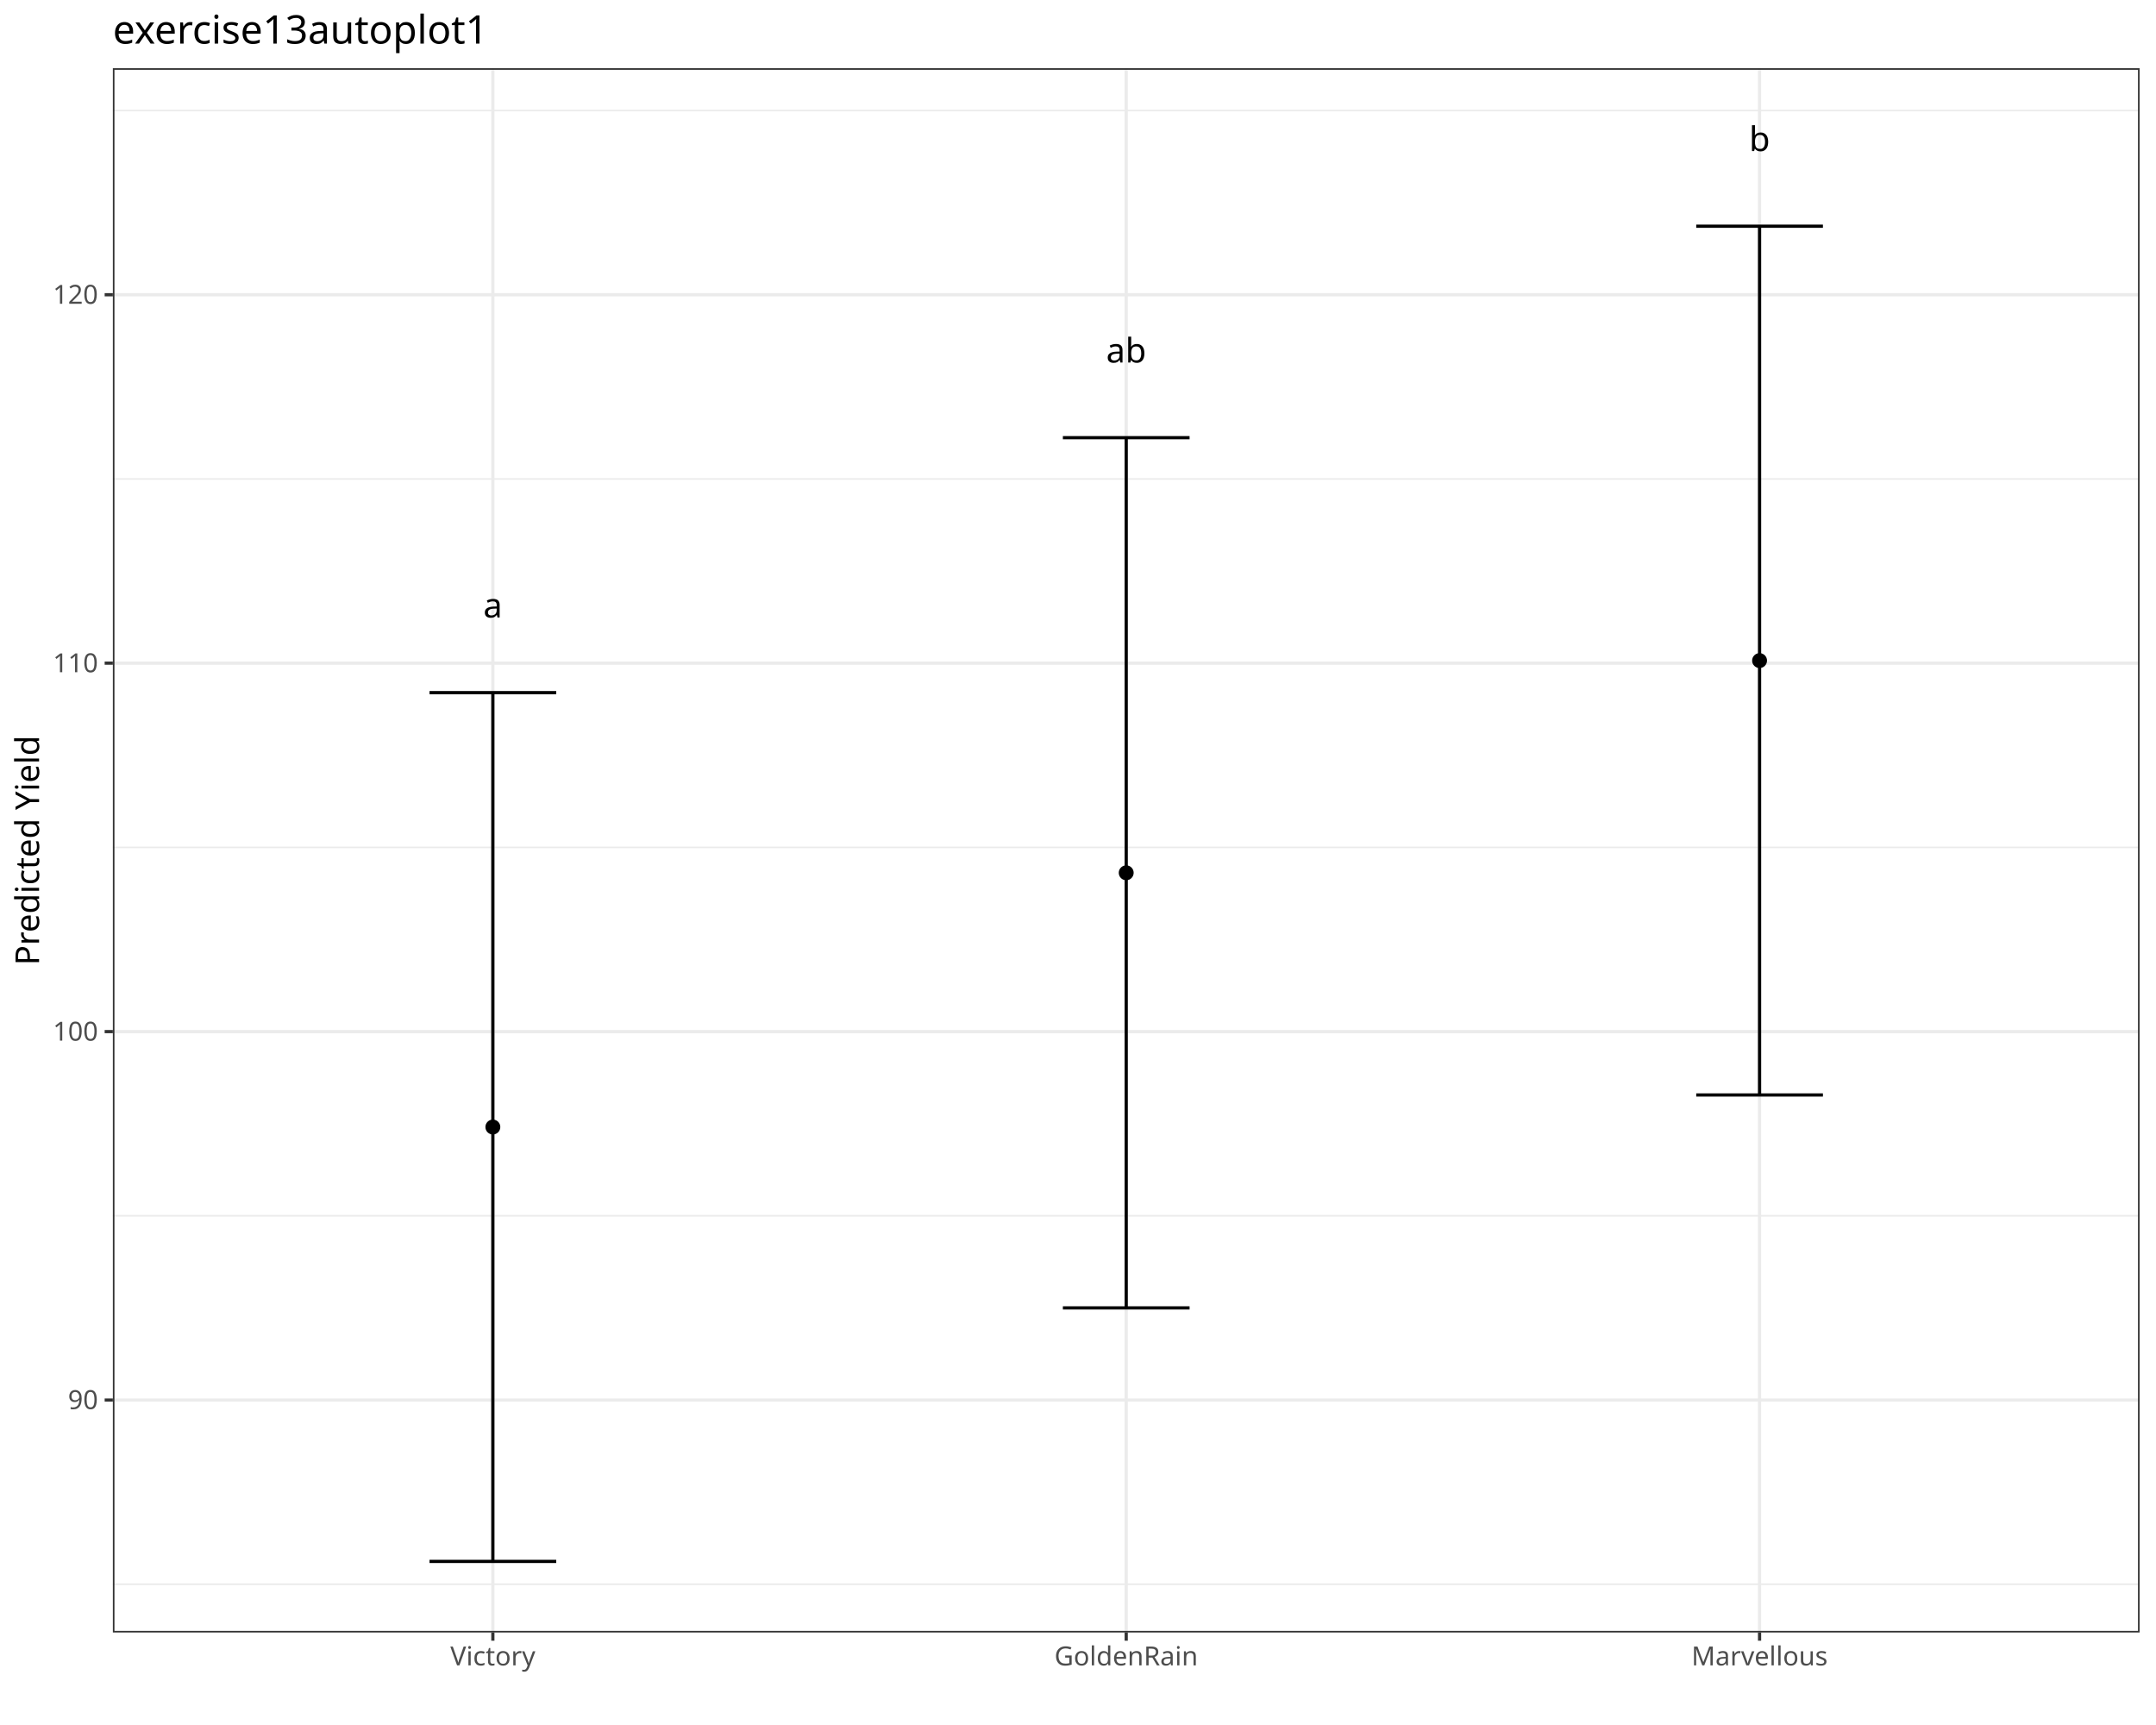
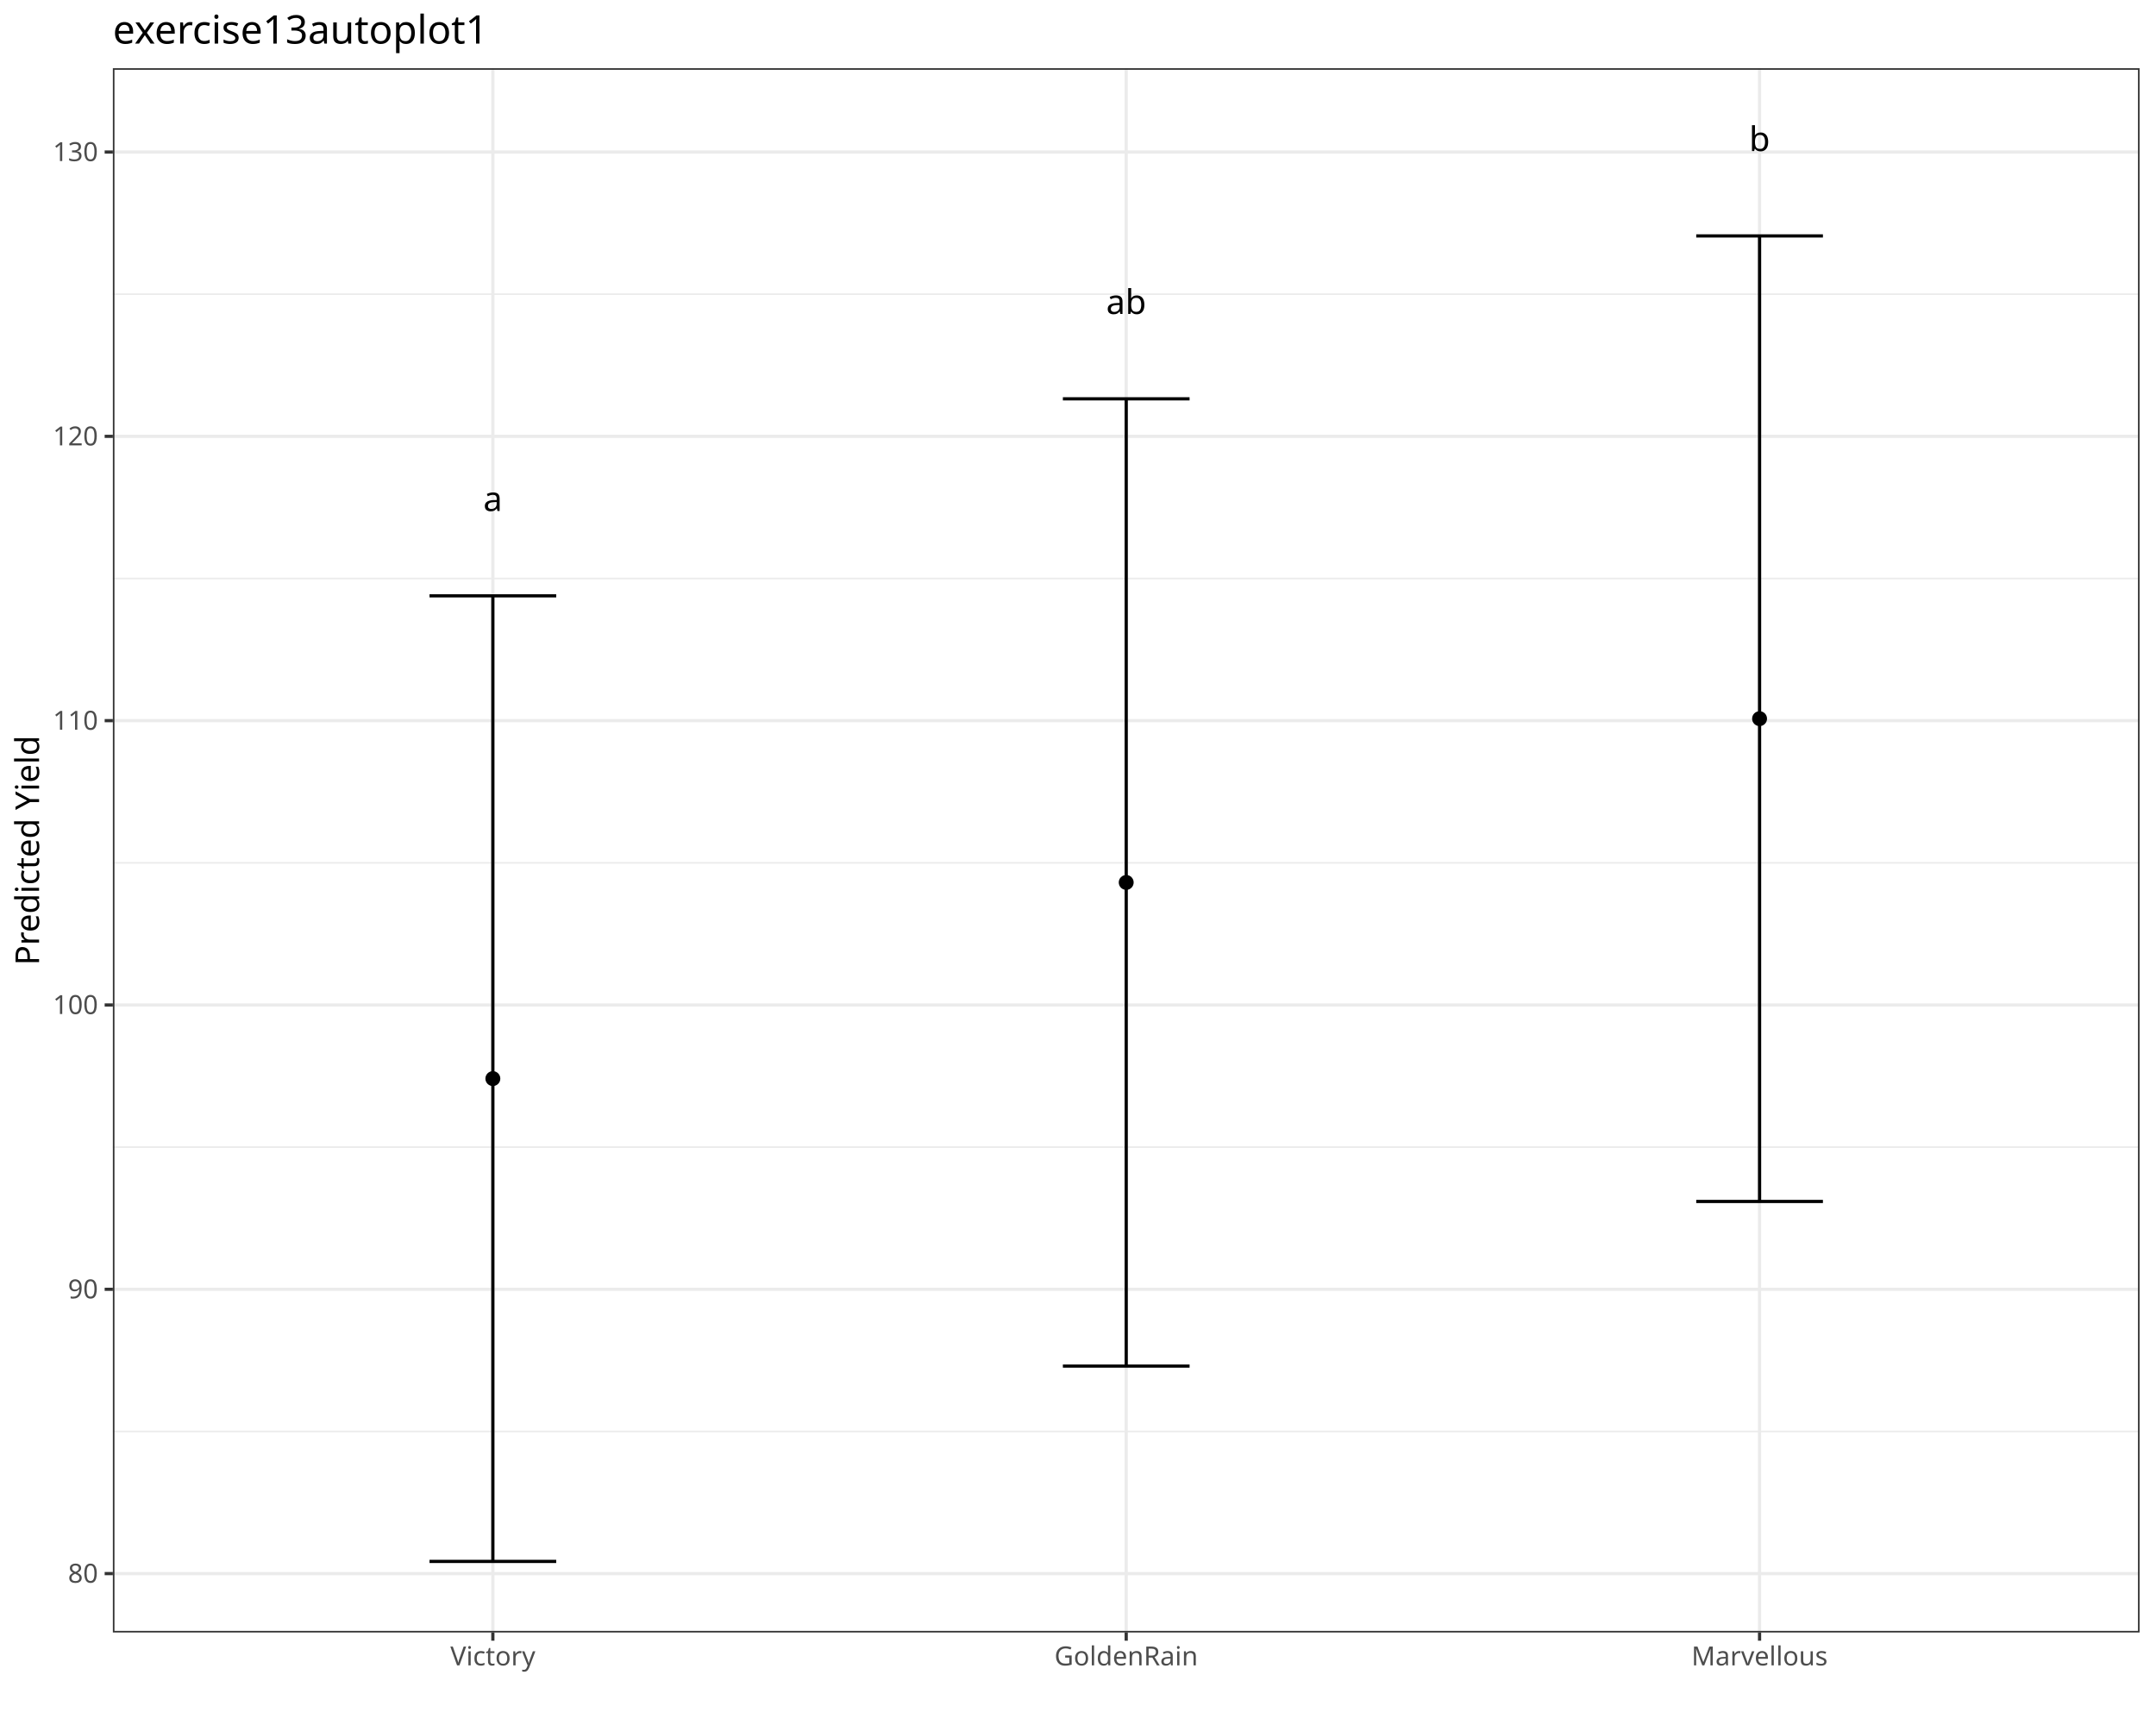
<svg xmlns="http://www.w3.org/2000/svg" class="svglite" data-engine-version="2.0" width="720.00pt" height="576.00pt" viewBox="0 0 720.00 576.00">
  <defs>
    <style type="text/css">
    .svglite line, .svglite polyline, .svglite polygon, .svglite path, .svglite rect, .svglite circle {
      fill: none;
      stroke: #000000;
      stroke-linecap: round;
      stroke-linejoin: round;
      stroke-miterlimit: 10.00;
    }
  </style>
  </defs>
  <rect width="100%" height="100%" style="stroke: none; fill: #FFFFFF;" />
  <defs>
    <clipPath id="cpMC4wMHw3MjAuMDB8MC4wMHw1NzYuMDA=">
      <rect x="0.00" y="0.00" width="720.00" height="576.00" />
    </clipPath>
  </defs>
  <g clip-path="url(#cpMC4wMHw3MjAuMDB8MC4wMHw1NzYuMDA=)">
    <rect x="0.00" y="0.00" width="720.00" height="576.00" style="stroke-width: 1.07; stroke: #FFFFFF; fill: #FFFFFF;" />
  </g>
  <defs>
    <clipPath id="cpMzcuNjl8NzE0LjUyfDIyLjc4fDU0NS4xMQ==">
      <rect x="37.69" y="22.78" width="676.83" height="522.33" />
    </clipPath>
  </defs>
  <g clip-path="url(#cpMzcuNjl8NzE0LjUyfDIyLjc4fDU0NS4xMQ==)">
    <rect x="37.69" y="22.78" width="676.83" height="522.33" style="stroke-width: 1.07; stroke: none; fill: #FFFFFF;" />
-     <polyline points="37.69,529.00 714.52,529.00 " style="stroke-width: 0.53; stroke: #EBEBEB; stroke-linecap: butt;" />
-     <polyline points="37.69,405.97 714.52,405.97 " style="stroke-width: 0.53; stroke: #EBEBEB; stroke-linecap: butt;" />
-     <polyline points="37.69,282.95 714.52,282.95 " style="stroke-width: 0.53; stroke: #EBEBEB; stroke-linecap: butt;" />
-     <polyline points="37.69,159.93 714.52,159.93 " style="stroke-width: 0.53; stroke: #EBEBEB; stroke-linecap: butt;" />
-     <polyline points="37.69,36.91 714.52,36.91 " style="stroke-width: 0.53; stroke: #EBEBEB; stroke-linecap: butt;" />
-     <polyline points="37.69,467.49 714.52,467.49 " style="stroke-width: 1.07; stroke: #EBEBEB; stroke-linecap: butt;" />
-     <polyline points="37.69,344.46 714.52,344.46 " style="stroke-width: 1.07; stroke: #EBEBEB; stroke-linecap: butt;" />
-     <polyline points="37.69,221.44 714.52,221.44 " style="stroke-width: 1.07; stroke: #EBEBEB; stroke-linecap: butt;" />
-     <polyline points="37.69,98.42 714.52,98.42 " style="stroke-width: 1.07; stroke: #EBEBEB; stroke-linecap: butt;" />
+     <polyline points="37.69,477.98 714.52,477.98 " style="stroke-width: 0.53; stroke: #EBEBEB; stroke-linecap: butt;" />
+     <polyline points="37.69,383.04 714.52,383.04 " style="stroke-width: 0.53; stroke: #EBEBEB; stroke-linecap: butt;" />
+     <polyline points="37.69,288.11 714.52,288.11 " style="stroke-width: 0.53; stroke: #EBEBEB; stroke-linecap: butt;" />
+     <polyline points="37.69,193.17 714.52,193.17 " style="stroke-width: 0.53; stroke: #EBEBEB; stroke-linecap: butt;" />
+     <polyline points="37.69,98.23 714.52,98.23 " style="stroke-width: 0.53; stroke: #EBEBEB; stroke-linecap: butt;" />
+     <polyline points="37.69,525.45 714.52,525.45 " style="stroke-width: 1.07; stroke: #EBEBEB; stroke-linecap: butt;" />
+     <polyline points="37.69,430.51 714.52,430.51 " style="stroke-width: 1.07; stroke: #EBEBEB; stroke-linecap: butt;" />
+     <polyline points="37.69,335.58 714.52,335.58 " style="stroke-width: 1.07; stroke: #EBEBEB; stroke-linecap: butt;" />
+     <polyline points="37.69,240.64 714.52,240.64 " style="stroke-width: 1.07; stroke: #EBEBEB; stroke-linecap: butt;" />
+     <polyline points="37.69,145.70 714.52,145.70 " style="stroke-width: 1.07; stroke: #EBEBEB; stroke-linecap: butt;" />
+     <polyline points="37.69,50.76 714.52,50.76 " style="stroke-width: 1.07; stroke: #EBEBEB; stroke-linecap: butt;" />
    <polyline points="164.59,545.11 164.59,22.78 " style="stroke-width: 1.07; stroke: #EBEBEB; stroke-linecap: butt;" />
    <polyline points="376.10,545.11 376.10,22.78 " style="stroke-width: 1.07; stroke: #EBEBEB; stroke-linecap: butt;" />
    <polyline points="587.61,545.11 587.61,22.78 " style="stroke-width: 1.07; stroke: #EBEBEB; stroke-linecap: butt;" />
-     <circle cx="164.59" cy="376.33" r="2.49" style="stroke-width: 0.71; stroke: none; fill: #000000;" />
-     <circle cx="376.10" cy="291.44" r="2.49" style="stroke-width: 0.71; stroke: none; fill: #000000;" />
-     <circle cx="587.61" cy="220.58" r="2.49" style="stroke-width: 0.71; stroke: none; fill: #000000;" />
-     <polyline points="143.44,231.28 185.75,231.28 " style="stroke-width: 1.07; stroke-linecap: butt;" />
-     <polyline points="164.59,231.28 164.59,521.37 " style="stroke-width: 1.07; stroke-linecap: butt;" />
+     <circle cx="164.59" cy="360.16" r="2.49" style="stroke-width: 0.71; stroke: none; fill: #000000;" />
+     <circle cx="376.10" cy="294.66" r="2.49" style="stroke-width: 0.71; stroke: none; fill: #000000;" />
+     <circle cx="587.61" cy="239.97" r="2.49" style="stroke-width: 0.71; stroke: none; fill: #000000;" />
+     <polyline points="143.44,198.96 185.75,198.96 " style="stroke-width: 1.07; stroke-linecap: butt;" />
+     <polyline points="164.59,198.96 164.59,521.37 " style="stroke-width: 1.07; stroke-linecap: butt;" />
    <polyline points="143.44,521.37 185.75,521.37 " style="stroke-width: 1.07; stroke-linecap: butt;" />
-     <polyline points="354.95,146.15 397.26,146.15 " style="stroke-width: 1.07; stroke-linecap: butt;" />
-     <polyline points="376.10,146.15 376.10,436.73 " style="stroke-width: 1.07; stroke-linecap: butt;" />
-     <polyline points="354.95,436.73 397.26,436.73 " style="stroke-width: 1.07; stroke-linecap: butt;" />
-     <polyline points="566.46,75.53 608.77,75.53 " style="stroke-width: 1.07; stroke-linecap: butt;" />
-     <polyline points="587.61,75.53 587.61,365.62 " style="stroke-width: 1.07; stroke-linecap: butt;" />
-     <polyline points="566.46,365.62 608.77,365.62 " style="stroke-width: 1.07; stroke-linecap: butt;" />
-     <text x="164.59" y="206.19" text-anchor="middle" style="font-size: 11.38px; font-family: sans;" textLength="6.33px" lengthAdjust="spacingAndGlyphs">a</text>
-     <text x="376.10" y="121.06" text-anchor="middle" style="font-size: 11.38px; font-family: sans;" textLength="12.66px" lengthAdjust="spacingAndGlyphs">ab</text>
+     <polyline points="354.95,133.17 397.26,133.17 " style="stroke-width: 1.07; stroke-linecap: butt;" />
+     <polyline points="376.10,133.17 376.10,456.15 " style="stroke-width: 1.07; stroke-linecap: butt;" />
+     <polyline points="354.95,456.15 397.26,456.15 " style="stroke-width: 1.07; stroke-linecap: butt;" />
+     <polyline points="566.46,78.77 608.77,78.77 " style="stroke-width: 1.07; stroke-linecap: butt;" />
+     <polyline points="587.61,78.77 587.61,401.18 " style="stroke-width: 1.07; stroke-linecap: butt;" />
+     <polyline points="566.46,401.18 608.77,401.18 " style="stroke-width: 1.07; stroke-linecap: butt;" />
+     <text x="164.59" y="170.63" text-anchor="middle" style="font-size: 11.38px; font-family: sans;" textLength="6.33px" lengthAdjust="spacingAndGlyphs">a</text>
+     <text x="376.10" y="104.84" text-anchor="middle" style="font-size: 11.38px; font-family: sans;" textLength="12.66px" lengthAdjust="spacingAndGlyphs">ab</text>
    <text x="587.61" y="50.44" text-anchor="middle" style="font-size: 11.38px; font-family: sans;" textLength="6.33px" lengthAdjust="spacingAndGlyphs">b</text>
    <rect x="37.69" y="22.78" width="676.83" height="522.33" style="stroke-width: 1.07; stroke: #333333;" />
  </g>
  <g clip-path="url(#cpMC4wMHw3MjAuMDB8MC4wMHw1NzYuMDA=)">
-     <text x="32.76" y="470.51" text-anchor="end" style="font-size: 8.80px; fill: #4D4D4D; font-family: sans;" textLength="9.79px" lengthAdjust="spacingAndGlyphs">90</text>
-     <text x="32.76" y="347.49" text-anchor="end" style="font-size: 8.80px; fill: #4D4D4D; font-family: sans;" textLength="14.68px" lengthAdjust="spacingAndGlyphs">100</text>
-     <text x="32.76" y="224.47" text-anchor="end" style="font-size: 8.80px; fill: #4D4D4D; font-family: sans;" textLength="14.68px" lengthAdjust="spacingAndGlyphs">110</text>
-     <text x="32.76" y="101.44" text-anchor="end" style="font-size: 8.80px; fill: #4D4D4D; font-family: sans;" textLength="14.68px" lengthAdjust="spacingAndGlyphs">120</text>
-     <polyline points="34.95,467.49 37.69,467.49 " style="stroke-width: 1.07; stroke: #333333; stroke-linecap: butt;" />
-     <polyline points="34.95,344.46 37.69,344.46 " style="stroke-width: 1.07; stroke: #333333; stroke-linecap: butt;" />
-     <polyline points="34.95,221.44 37.69,221.44 " style="stroke-width: 1.07; stroke: #333333; stroke-linecap: butt;" />
-     <polyline points="34.95,98.42 37.69,98.42 " style="stroke-width: 1.07; stroke: #333333; stroke-linecap: butt;" />
+     <text x="32.76" y="528.48" text-anchor="end" style="font-size: 8.80px; fill: #4D4D4D; font-family: sans;" textLength="9.79px" lengthAdjust="spacingAndGlyphs">80</text>
+     <text x="32.76" y="433.54" text-anchor="end" style="font-size: 8.80px; fill: #4D4D4D; font-family: sans;" textLength="9.79px" lengthAdjust="spacingAndGlyphs">90</text>
+     <text x="32.76" y="338.60" text-anchor="end" style="font-size: 8.80px; fill: #4D4D4D; font-family: sans;" textLength="14.68px" lengthAdjust="spacingAndGlyphs">100</text>
+     <text x="32.76" y="243.67" text-anchor="end" style="font-size: 8.80px; fill: #4D4D4D; font-family: sans;" textLength="14.68px" lengthAdjust="spacingAndGlyphs">110</text>
+     <text x="32.76" y="148.73" text-anchor="end" style="font-size: 8.80px; fill: #4D4D4D; font-family: sans;" textLength="14.68px" lengthAdjust="spacingAndGlyphs">120</text>
+     <text x="32.76" y="53.79" text-anchor="end" style="font-size: 8.80px; fill: #4D4D4D; font-family: sans;" textLength="14.68px" lengthAdjust="spacingAndGlyphs">130</text>
+     <polyline points="34.95,525.45 37.69,525.45 " style="stroke-width: 1.07; stroke: #333333; stroke-linecap: butt;" />
+     <polyline points="34.95,430.51 37.69,430.51 " style="stroke-width: 1.07; stroke: #333333; stroke-linecap: butt;" />
+     <polyline points="34.95,335.58 37.69,335.58 " style="stroke-width: 1.07; stroke: #333333; stroke-linecap: butt;" />
+     <polyline points="34.95,240.64 37.69,240.64 " style="stroke-width: 1.07; stroke: #333333; stroke-linecap: butt;" />
+     <polyline points="34.95,145.70 37.69,145.70 " style="stroke-width: 1.07; stroke: #333333; stroke-linecap: butt;" />
+     <polyline points="34.95,50.76 37.69,50.76 " style="stroke-width: 1.07; stroke: #333333; stroke-linecap: butt;" />
    <polyline points="164.59,547.85 164.59,545.11 " style="stroke-width: 1.07; stroke: #333333; stroke-linecap: butt;" />
    <polyline points="376.10,547.85 376.10,545.11 " style="stroke-width: 1.07; stroke: #333333; stroke-linecap: butt;" />
    <polyline points="587.61,547.85 587.61,545.11 " style="stroke-width: 1.07; stroke: #333333; stroke-linecap: butt;" />
    <text x="164.59" y="556.10" text-anchor="middle" style="font-size: 8.80px; fill: #4D4D4D; font-family: sans;" textLength="26.90px" lengthAdjust="spacingAndGlyphs">Victory</text>
    <text x="376.10" y="556.10" text-anchor="middle" style="font-size: 8.80px; fill: #4D4D4D; font-family: sans;" textLength="46.48px" lengthAdjust="spacingAndGlyphs">GoldenRain</text>
    <text x="587.61" y="556.10" text-anchor="middle" style="font-size: 8.80px; fill: #4D4D4D; font-family: sans;" textLength="42.56px" lengthAdjust="spacingAndGlyphs">Marvellous</text>
    <text transform="translate(13.05,283.95) rotate(-90)" text-anchor="middle" style="font-size: 11.00px; font-family: sans;" textLength="73.99px" lengthAdjust="spacingAndGlyphs">Predicted Yield</text>
    <text x="37.69" y="14.56" style="font-size: 13.20px; font-family: sans;" textLength="118.17px" lengthAdjust="spacingAndGlyphs">exercise13autoplot1</text>
  </g>
</svg>
